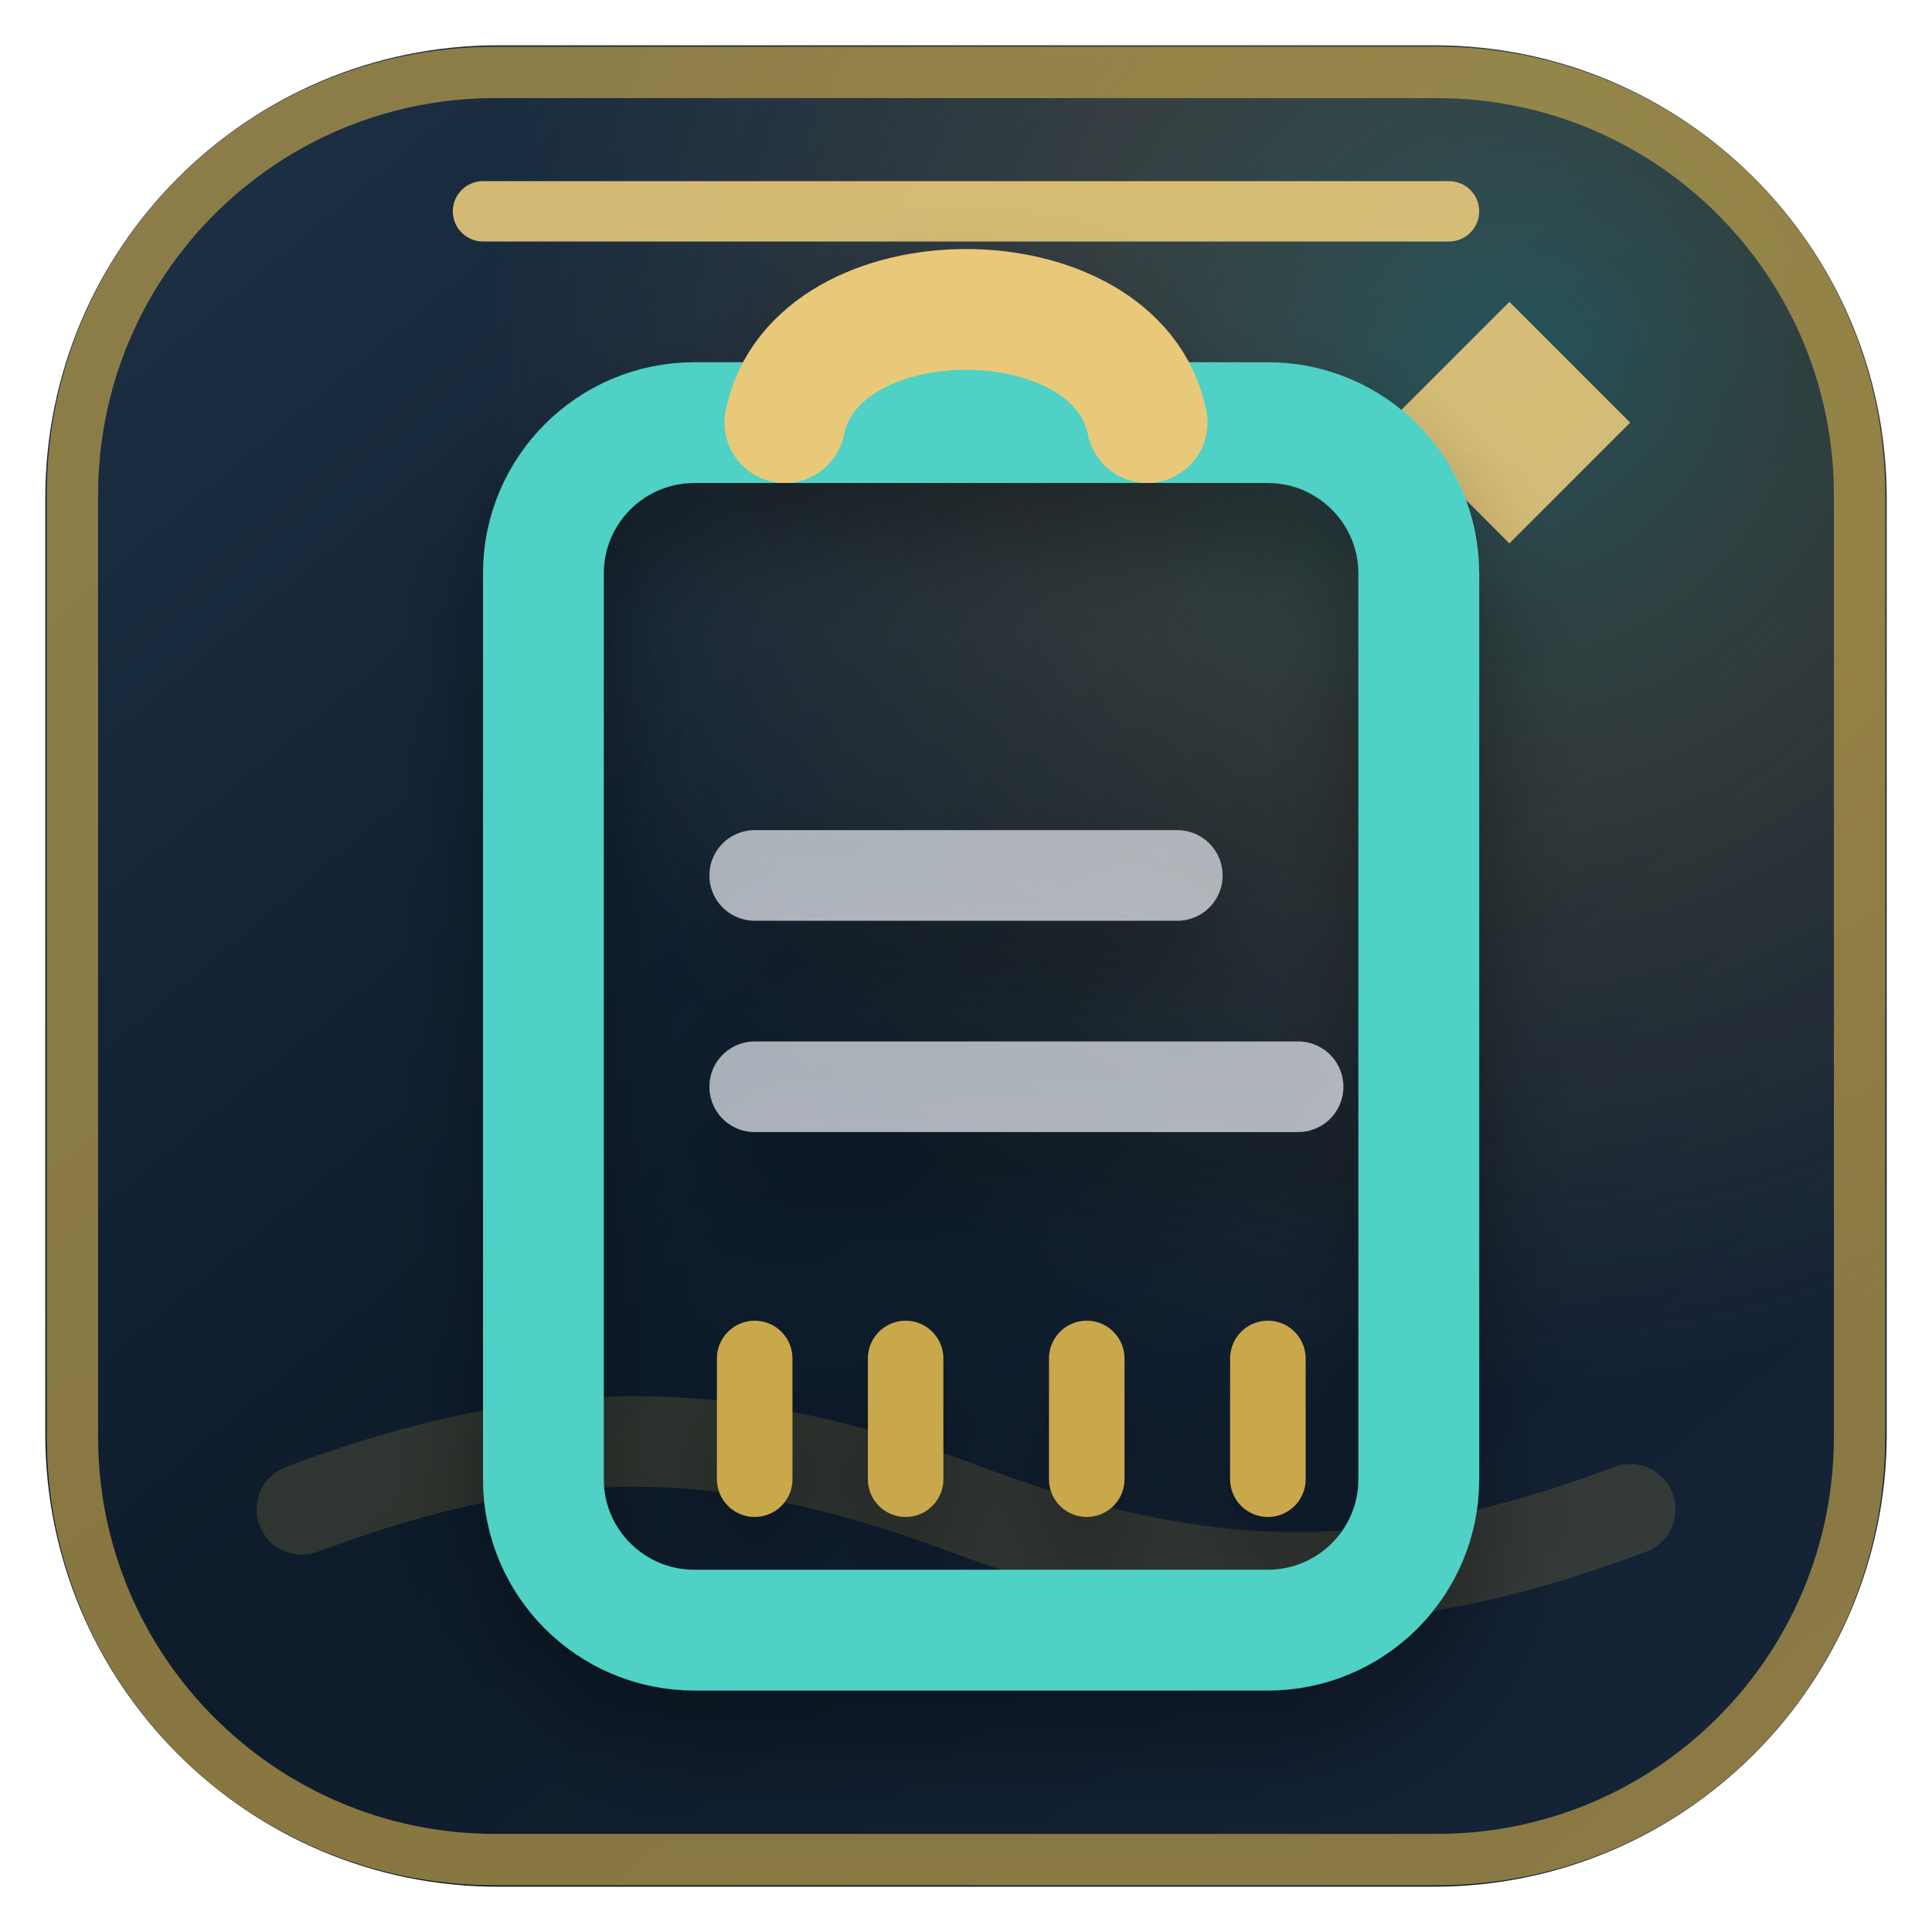
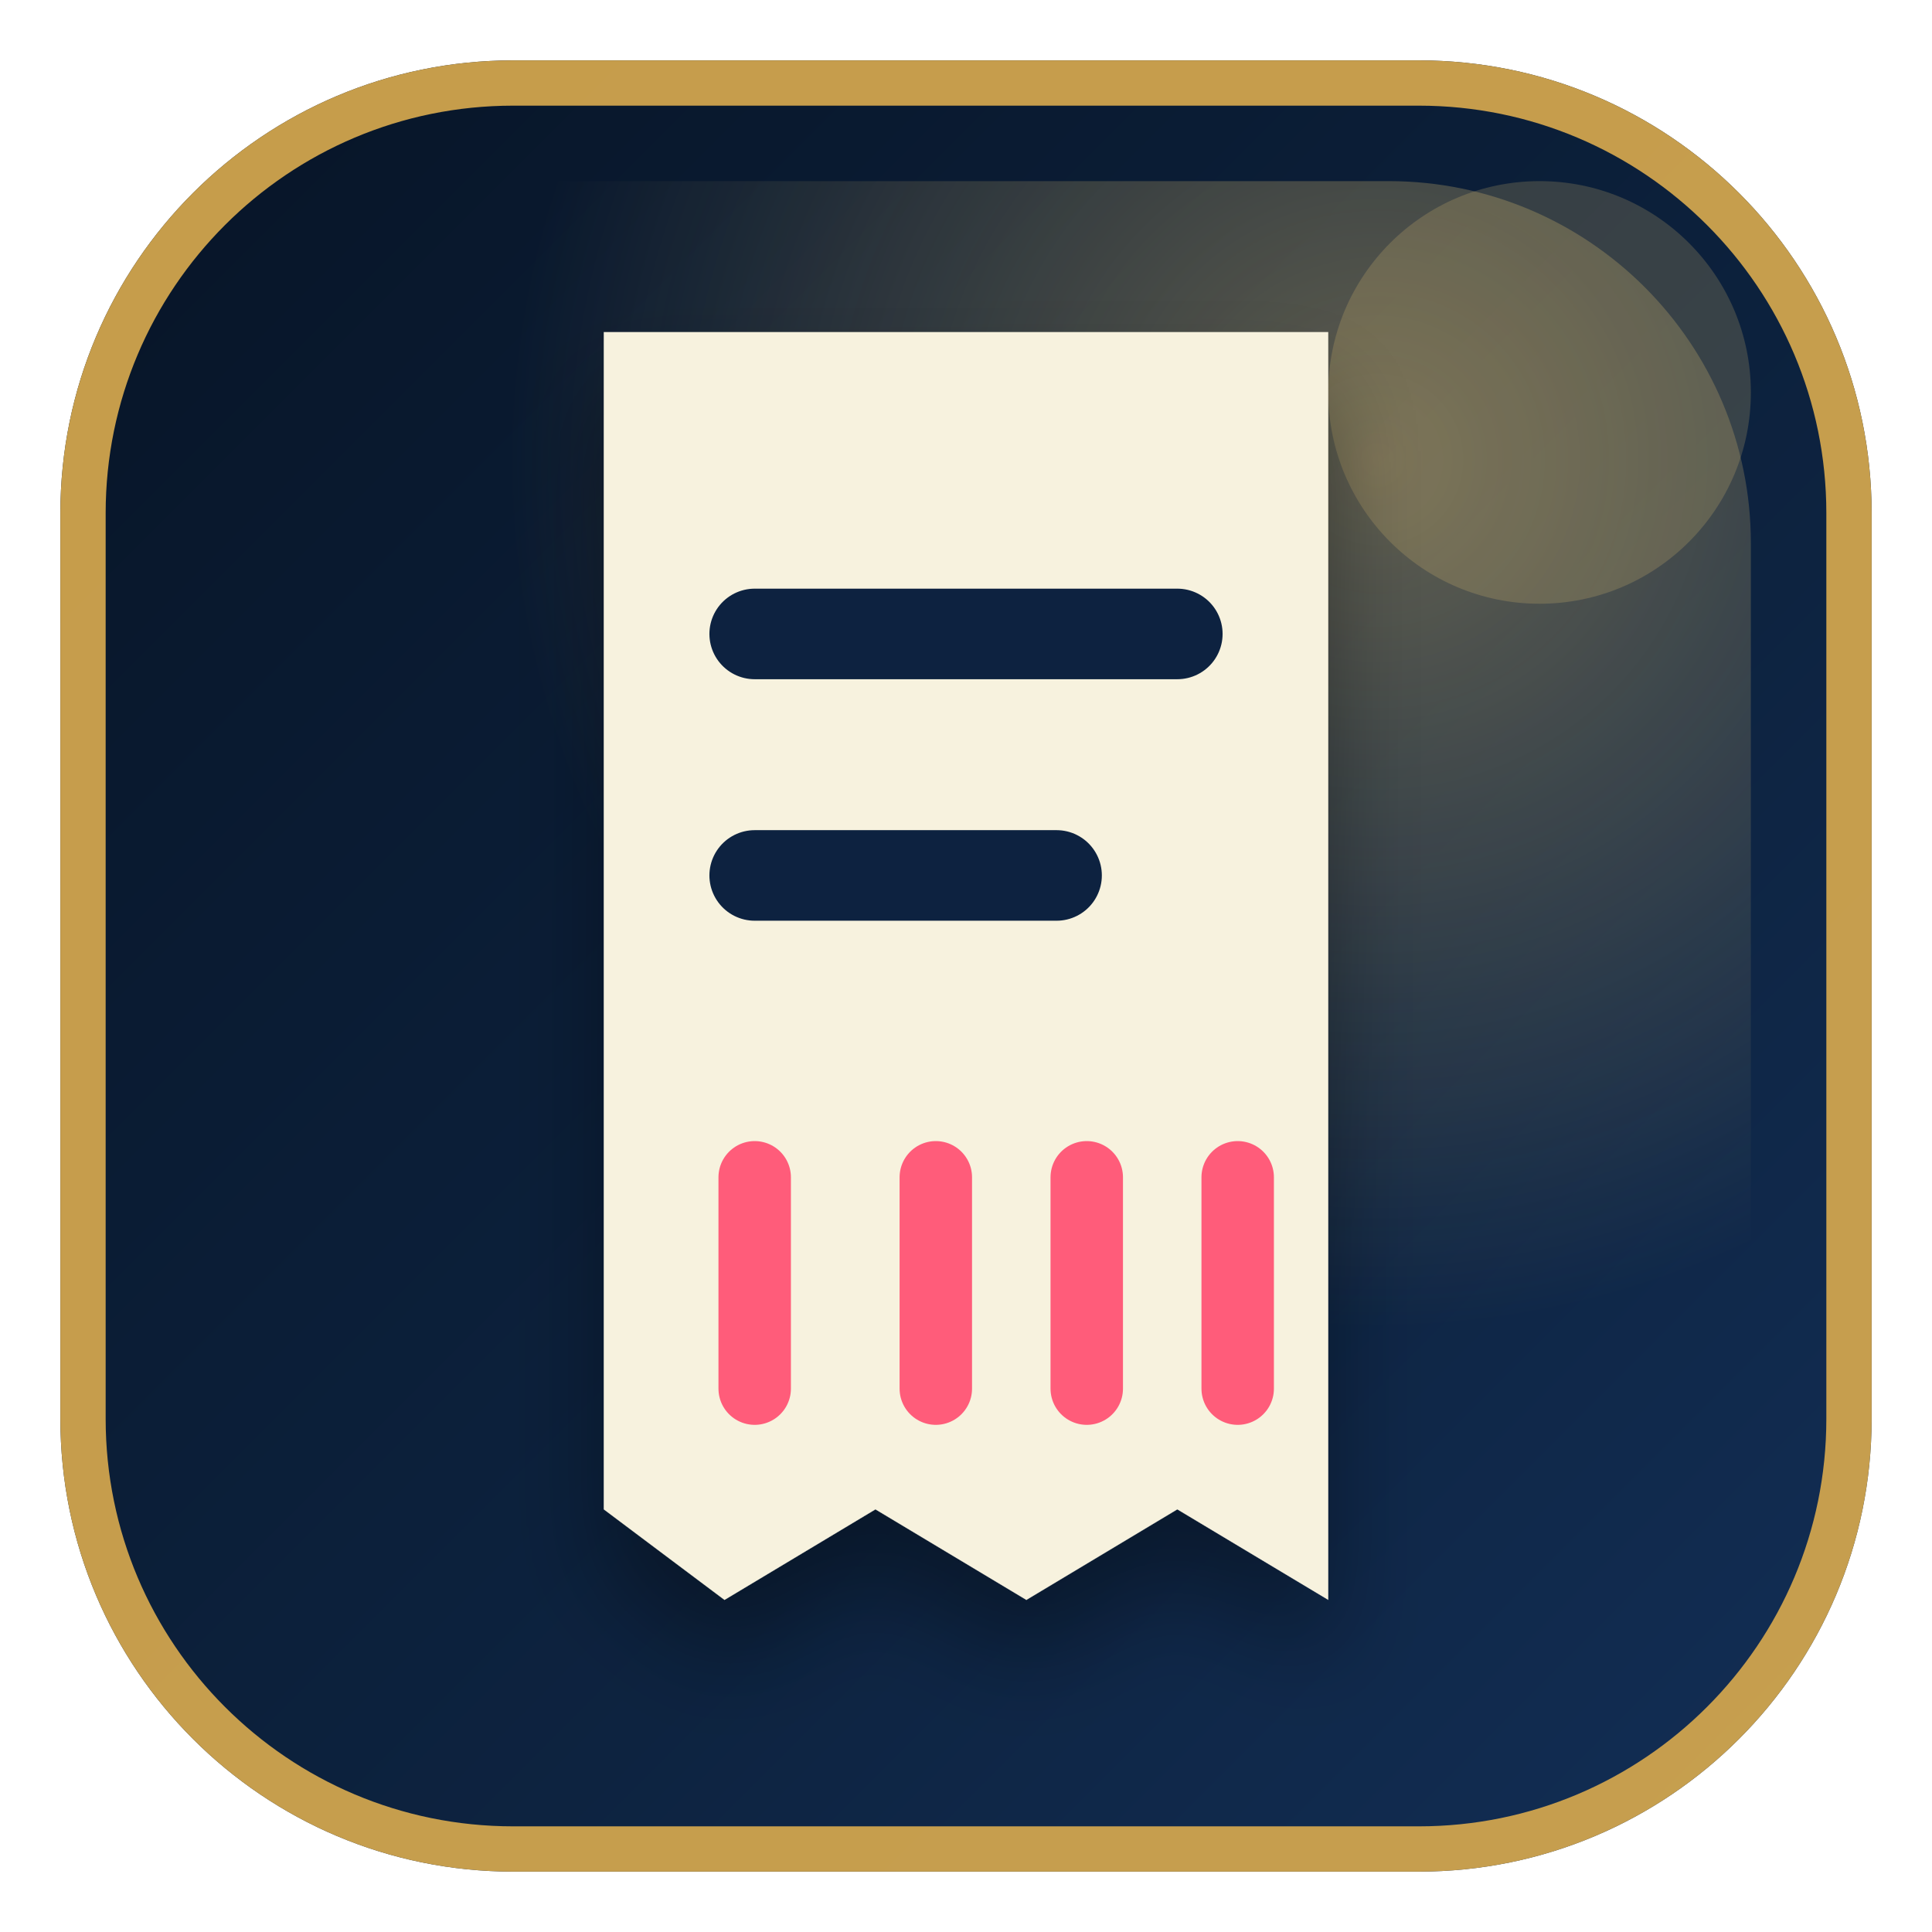
- <svg xmlns="http://www.w3.org/2000/svg" viewBox="0 0 64 64" role="img" aria-label="Controle de guias — símbolo BIF">
+ <svg xmlns="http://www.w3.org/2000/svg" viewBox="0 0 64 64" role="img" aria-label="controle-guias">
  <defs>
-     <linearGradient id="bg" x1="10" y1="5" x2="56" y2="60" gradientUnits="userSpaceOnUse">
-       <stop offset="0" stop-color="#1b2e42" />
-       <stop offset="0.52" stop-color="#0d1b2a" />
-       <stop offset="1" stop-color="#162438" />
+     <linearGradient id="bg" x1="0" y1="0" x2="1" y2="1">
+       <stop offset="0" stop-color="#071426" />
+       <stop offset="0.62" stop-color="#0d2340" />
+       <stop offset="1" stop-color="#132f57" />
    </linearGradient>
-     <radialGradient id="glow" cx="50" cy="12" r="34" gradientUnits="userSpaceOnUse">
-       <stop offset="0" stop-color="#4fd1c5" stop-opacity="0.30" />
-       <stop offset="0.45" stop-color="#e8c97a" stop-opacity="0.15" />
-       <stop offset="1" stop-color="#e8c97a" stop-opacity="0" />
+     <radialGradient id="glow" cx="76%" cy="18%" r="55%">
+       <stop offset="0" stop-color="#ffd67a" stop-opacity="0.35" />
+       <stop offset="1" stop-color="#ffd67a" stop-opacity="0" />
    </radialGradient>
-     <filter id="soft" x="-20%" y="-20%" width="140%" height="140%">
-       <feDropShadow dx="0" dy="2" stdDeviation="1.6" flood-color="#000000" flood-opacity="0.35" />
+     <filter id="shadow" x="-20%" y="-20%" width="140%" height="140%">
+       <feDropShadow dx="0" dy="2" stdDeviation="1.6" flood-color="#000" flood-opacity="0.34" />
    </filter>
  </defs>
-   <rect x="1.5" y="1.5" width="61" height="61" rx="15" fill="url(#bg)" />
-   <rect x="1.5" y="1.5" width="61" height="61" rx="15" fill="url(#glow)" />
-   <rect x="2.4" y="2.4" width="59.2" height="59.2" rx="14" fill="none" stroke="#c9a84c" stroke-opacity="0.65" stroke-width="1.7" />
-   <path d="M16 7h32" stroke="#e8c97a" stroke-opacity="0.9" stroke-width="2" stroke-linecap="round" />
-   <path d="M50 10l4 4-4 4-4-4z" fill="#e8c97a" fill-opacity="0.9" />
-   <path d="M10 50c8-3 14-3 22 0s14 3 22 0" fill="none" stroke="#c9a84c" stroke-opacity="0.18" stroke-width="3" stroke-linecap="round" />
-   <g filter="url(#soft)" stroke-linecap="round" stroke-linejoin="round">
-     <rect x="18" y="14" width="29" height="40" rx="5" fill="none" stroke="#4fd1c5" stroke-width="4" />
-     <path d="M26 14c1-5 11-5 12 0" fill="none" stroke="#e8c97a" stroke-width="4" stroke-linecap="round" />
-     <path d="M25 29h14M25 36h18" stroke="#e8edf3" stroke-opacity=".7" stroke-width="3" stroke-linecap="round" />
-     <path d="M25 45v4M30 45v4M36 45v4M42 45v4" stroke="#c9a84c" stroke-width="2.5" stroke-linecap="round" />
+   <rect x="2" y="2" width="60" height="60" rx="15" fill="url(#bg)" />
+   <rect x="2.75" y="2.75" width="58.5" height="58.5" rx="14.25" fill="none" stroke="#d6a84e" stroke-width="1.5" opacity="0.92" />
+   <rect x="6" y="6" width="52" height="52" rx="12" fill="url(#glow)" />
+   <circle cx="51" cy="13" r="7" fill="#ffd67a" opacity="0.18" />
+   <g filter="url(#shadow)">
+     <path d="M20 11h24v42l-5-3-5 3-5-3-5 3-4-3z" fill="#f7f2de" />
+     <path d="M25 21h14M25 29h10" stroke="#0d2340" stroke-width="3" stroke-linecap="round" />
+     <path d="M25 39v7M31 39v7M36 39v7M41 39v7" stroke="#ff5c7a" stroke-width="2.4" stroke-linecap="round" />
  </g>
</svg>
